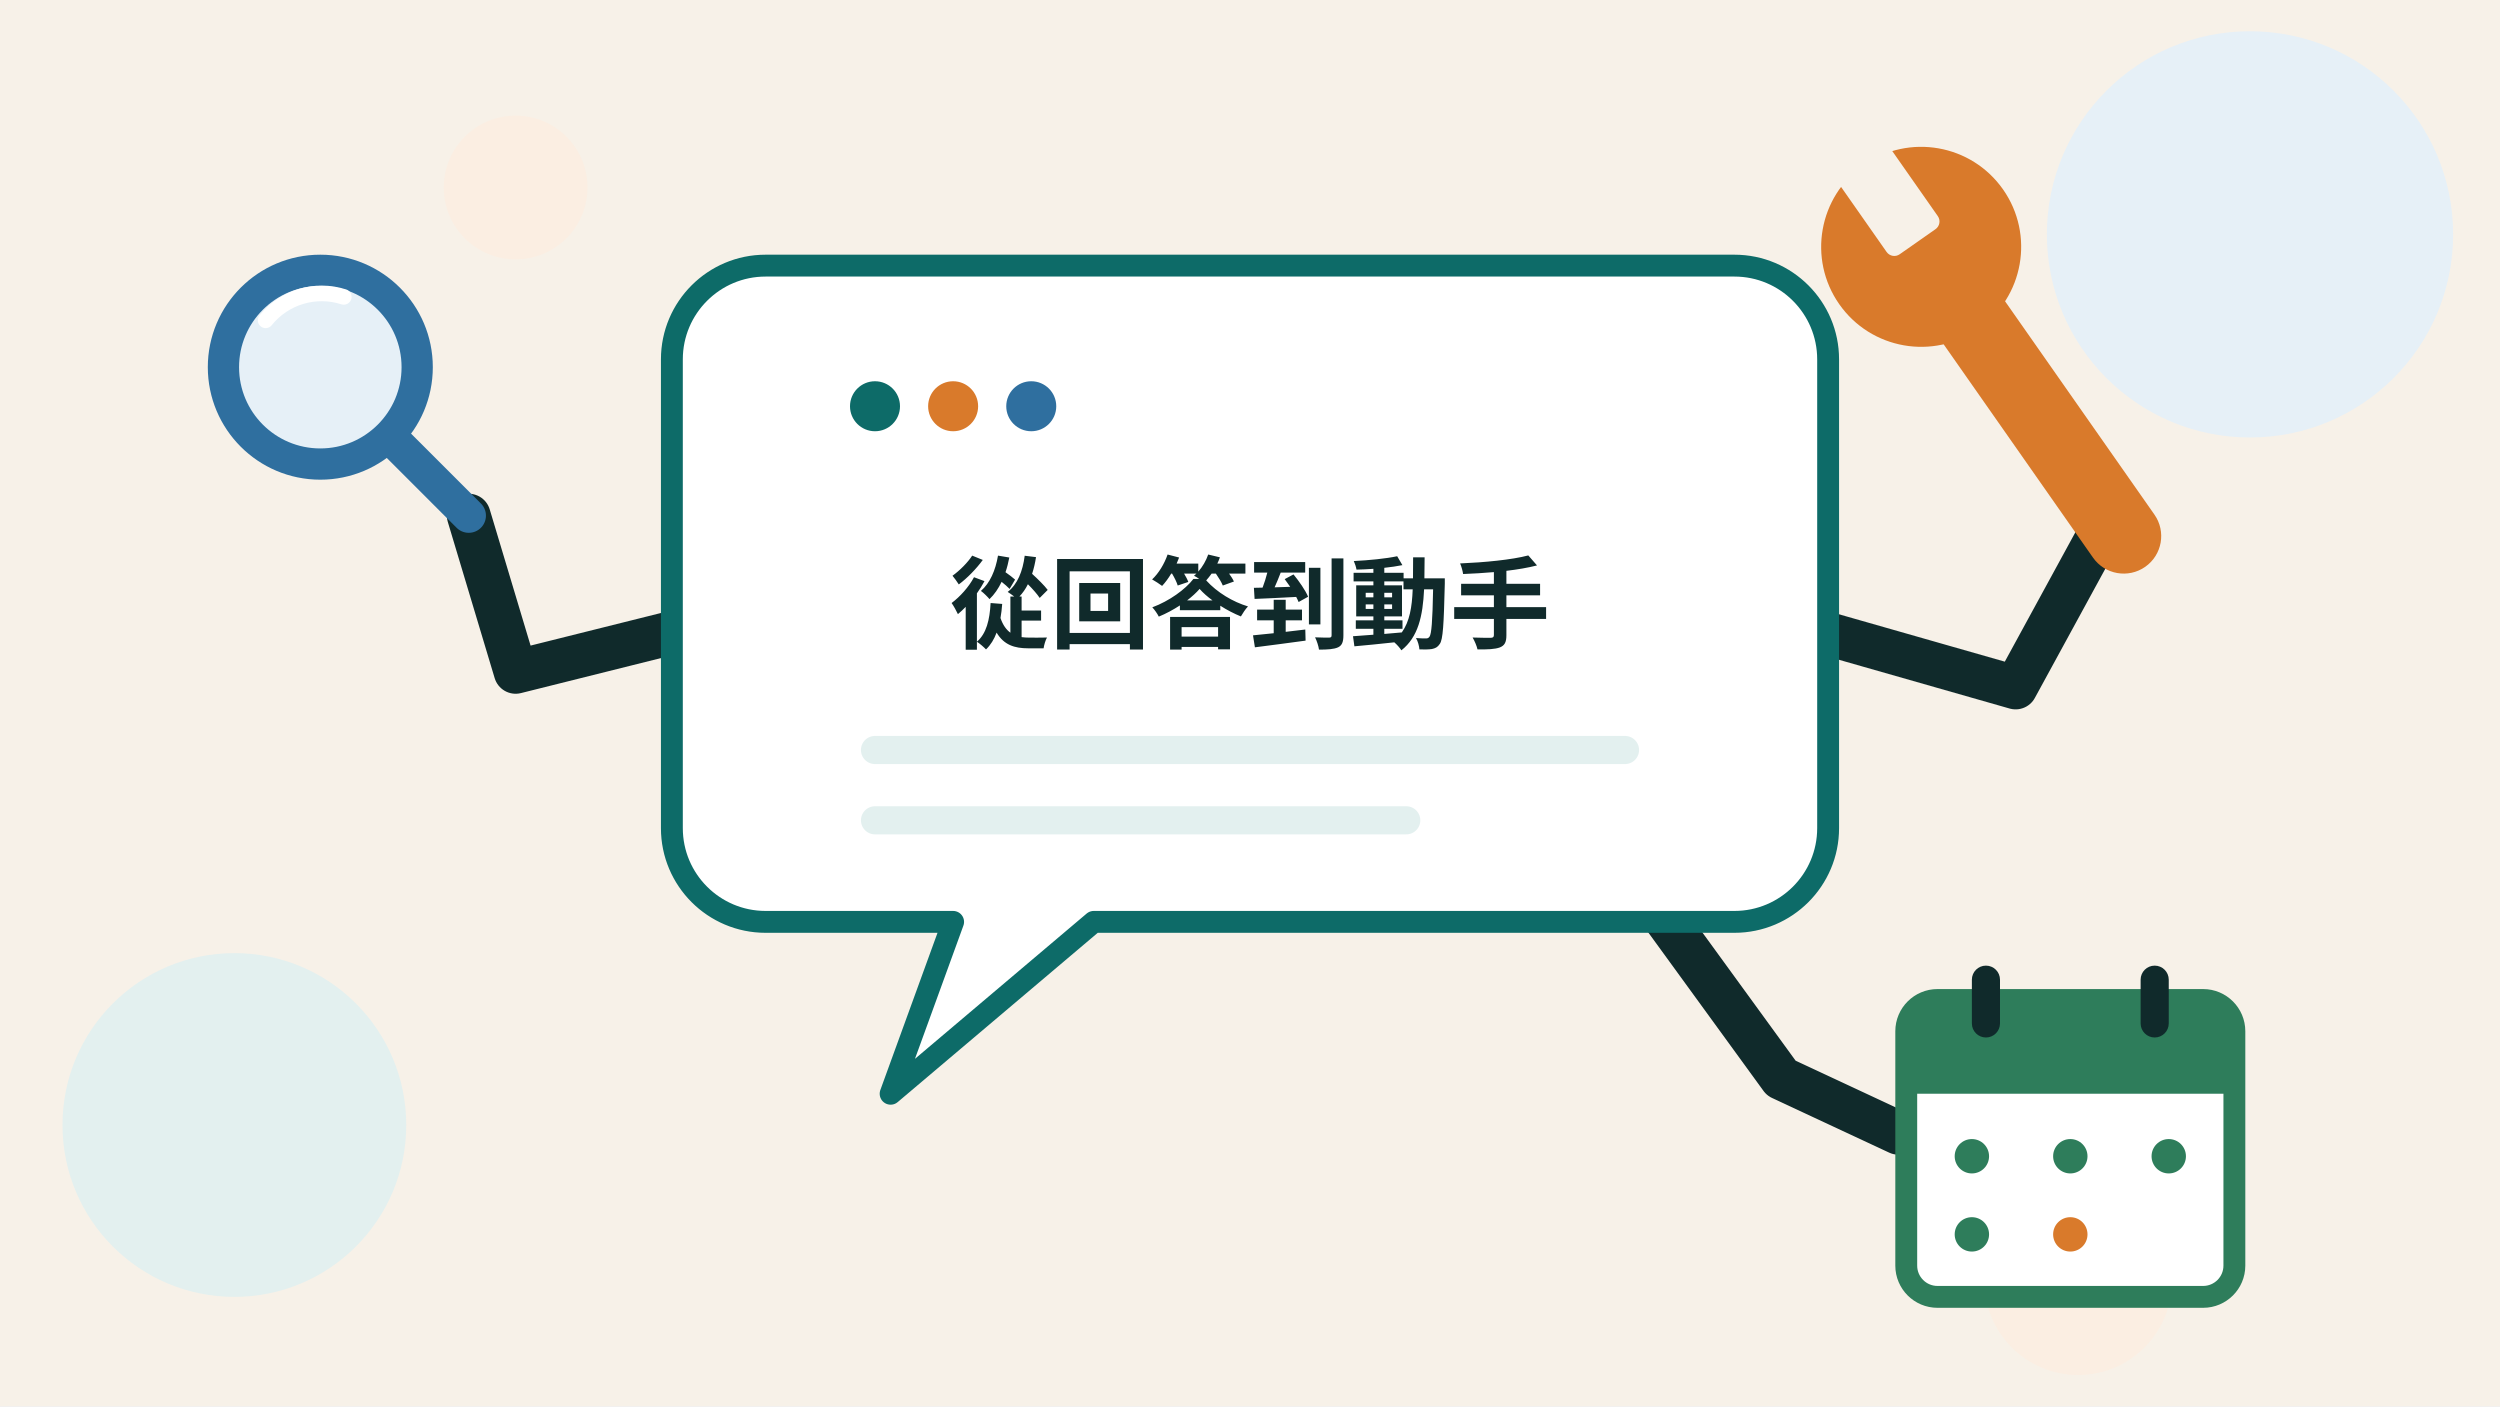
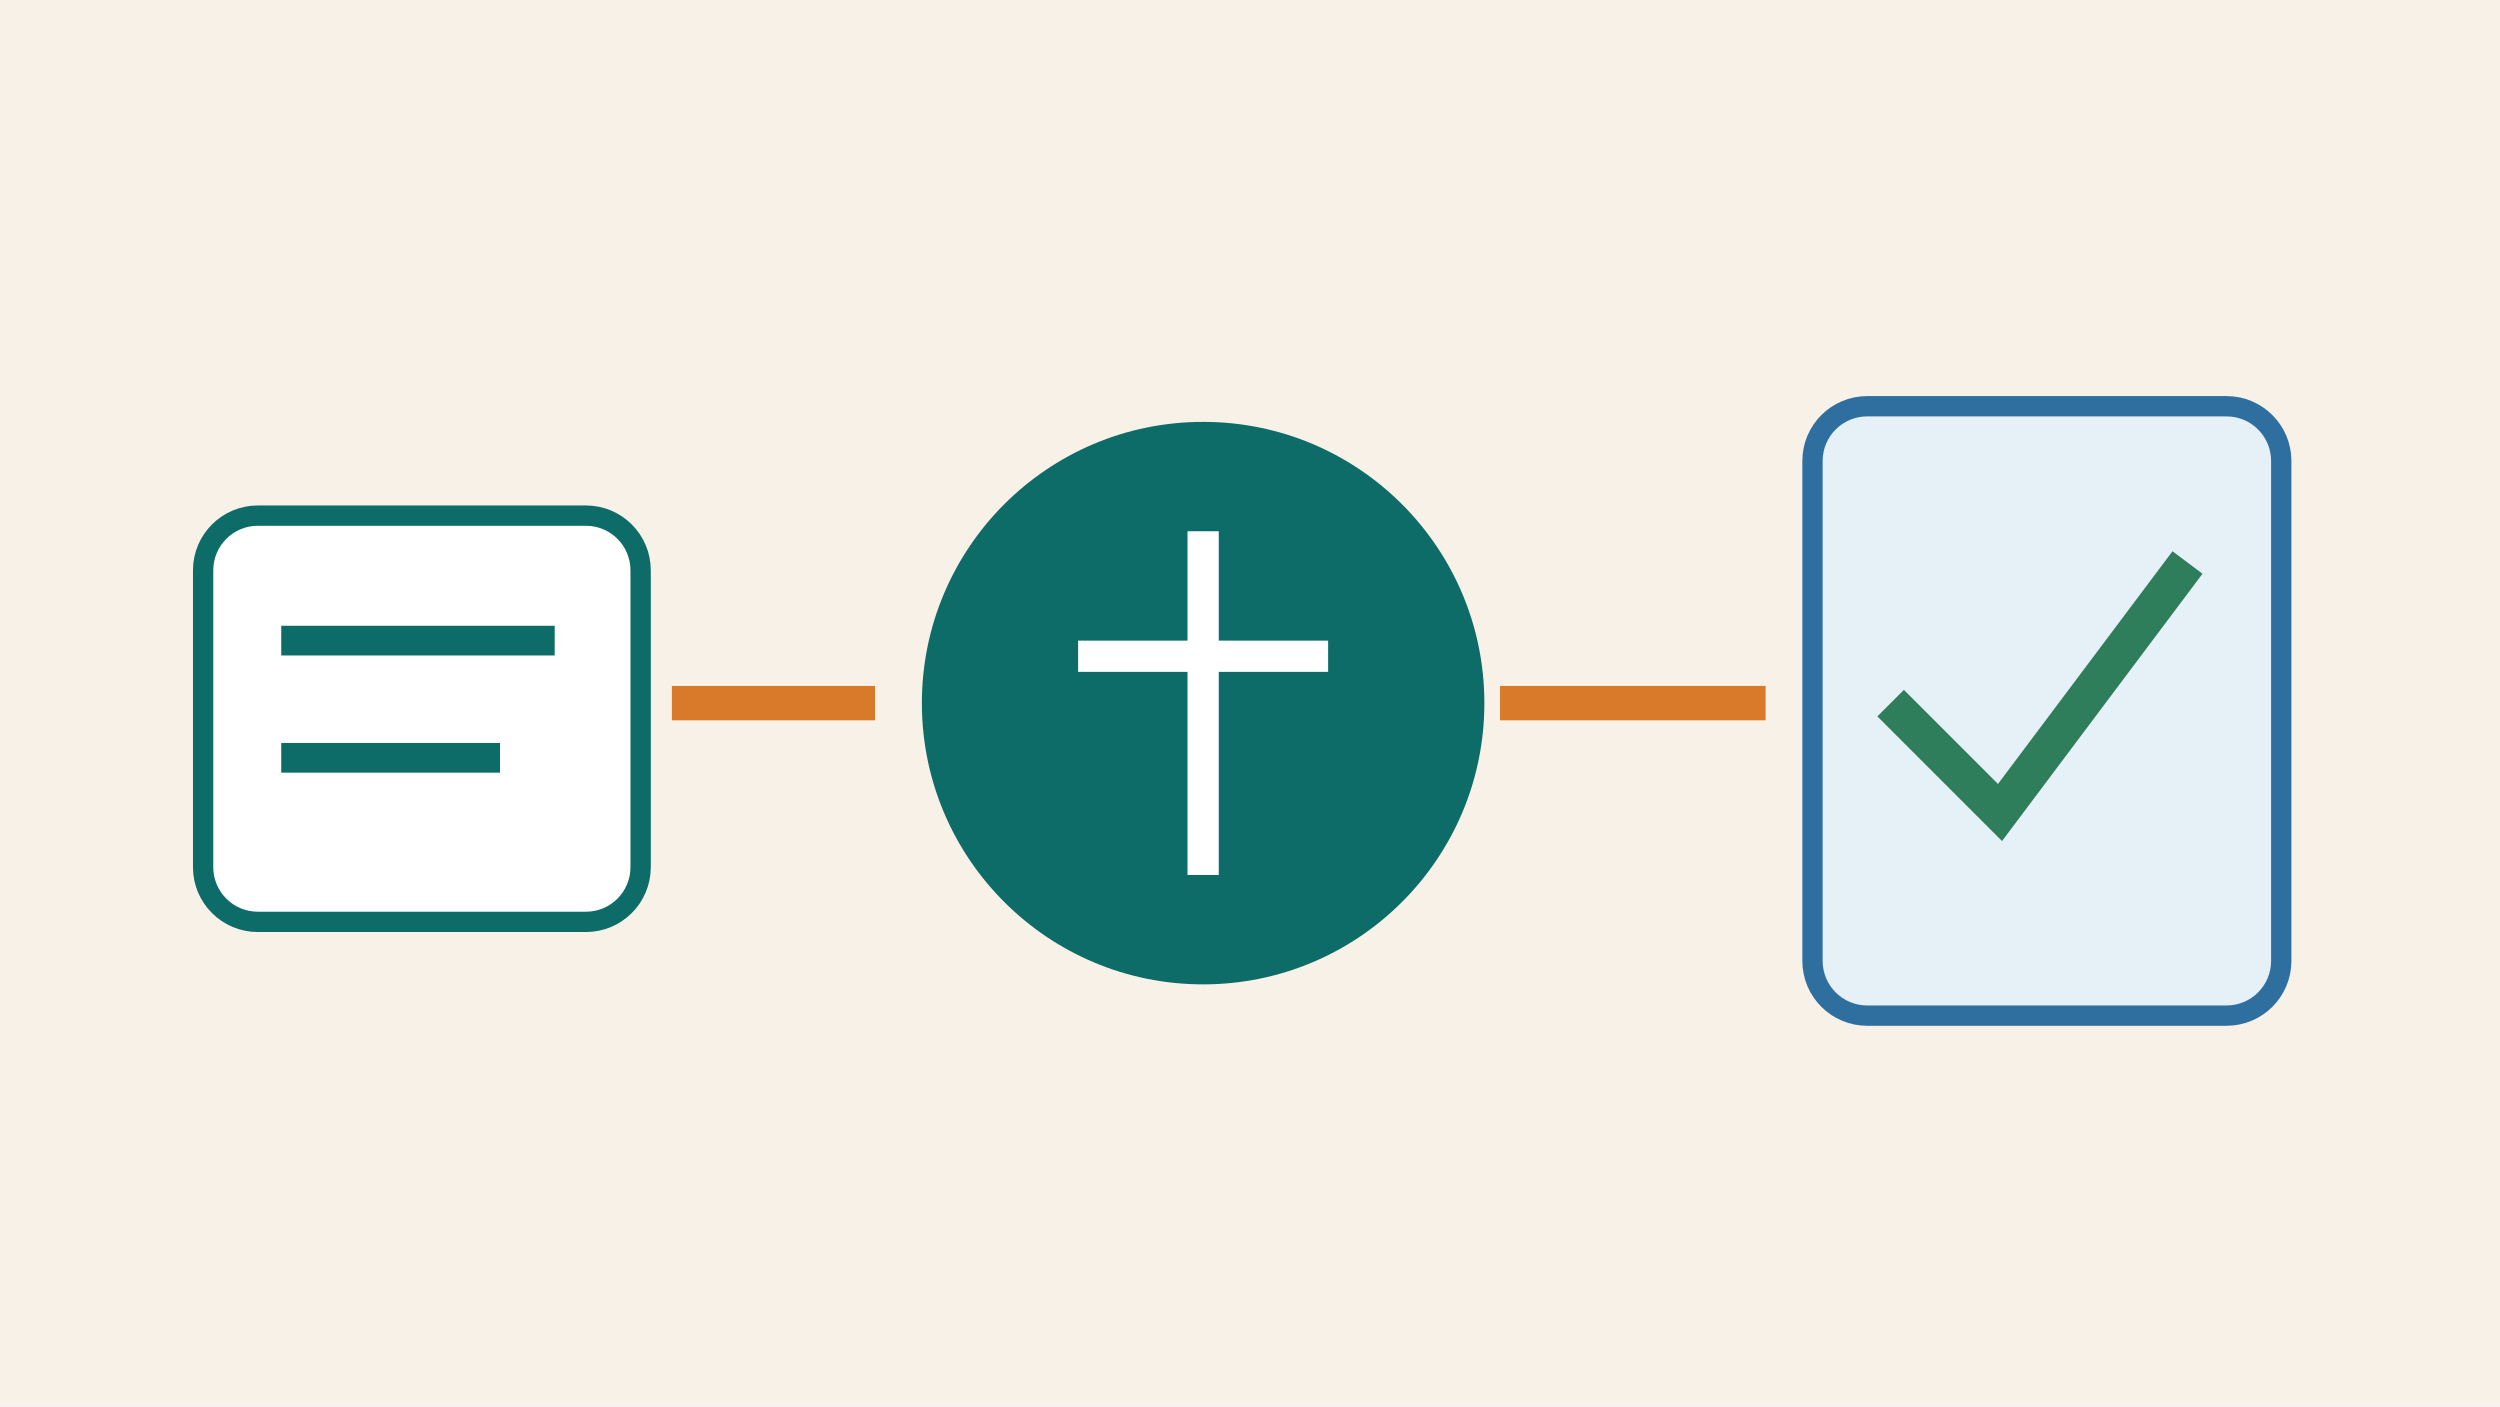
- <svg xmlns="http://www.w3.org/2000/svg" viewBox="0 0 1600 900" width="1600" height="900" role="img" aria-labelledby="title desc" font-family="'Noto Sans TC','Noto Sans JP','PingFang TC','Microsoft JhengHei','Hiragino Sans',system-ui,sans-serif">
+ <svg xmlns="http://www.w3.org/2000/svg" viewBox="0 0 1600 900" width="1600" height="900" role="img" aria-labelledby="title desc" font-family="'Noto Sans TC','Microsoft JhengHei',sans-serif">
  <rect width="1600" height="900" fill="#F7F1E8" />
-   <circle cx="150" cy="720" r="110" fill="#E3F0EF" />
-   <circle cx="1440" cy="150" r="130" fill="#E6F0F7" />
-   <circle cx="1330" cy="820" r="60" fill="#FBEEE2" />
-   <circle cx="330" cy="120" r="46" fill="#FBEEE2" />
-   <path d="M 450 400 L 330 430 L 300 330" fill="none" stroke="#102A2B" stroke-width="28" stroke-linecap="round" stroke-linejoin="round" />
-   <path d="M 1150 400 L 1290 440 L 1350 330" fill="none" stroke="#102A2B" stroke-width="28" stroke-linecap="round" stroke-linejoin="round" />
-   <path d="M 1060 580 L 1140 690 L 1215 725" fill="none" stroke="#102A2B" stroke-width="28" stroke-linecap="round" stroke-linejoin="round" />
-   <path d="M 300 330 L 245 275" stroke="#2F6F9F" stroke-width="22" stroke-linecap="round" />
-   <circle cx="205" cy="235" r="62" fill="#E6F0F7" stroke="#2F6F9F" stroke-width="20" />
-   <path d="M 170 205 A 46 46 0 0 1 220 190" fill="none" stroke="#FFFFFF" stroke-width="10" stroke-linecap="round" />
-   <g transform="translate(1350,330) rotate(-35)">
-     <rect x="-24" y="-190" width="48" height="230" rx="24" fill="#D97A2B" />
-     <circle cx="0" cy="-210" r="64" fill="#D97A2B" />
-     <rect x="-20" y="-300" width="40" height="86" rx="6" fill="#F7F1E8" />
-   </g>
-   <rect x="1220" y="640" width="210" height="190" rx="20" fill="#FFFFFF" stroke="#2E7D5B" stroke-width="14" />
-   <path d="M 1240 640 H 1410 A 20 20 0 0 1 1430 660 V 700 H 1220 V 660 A 20 20 0 0 1 1240 640 Z" fill="#2E7D5B" />
-   <rect x="1262" y="618" width="18" height="46" rx="9" fill="#102A2B" />
-   <rect x="1370" y="618" width="18" height="46" rx="9" fill="#102A2B" />
-   <circle cx="1262" cy="740" r="11" fill="#2E7D5B" />
-   <circle cx="1325" cy="740" r="11" fill="#2E7D5B" />
-   <circle cx="1388" cy="740" r="11" fill="#2E7D5B" />
-   <circle cx="1262" cy="790" r="11" fill="#2E7D5B" />
-   <circle cx="1325" cy="790" r="11" fill="#D97A2B" />
-   <path d="M 490 170 H 1110 A 60 60 0 0 1 1170 230 V 530 A 60 60 0 0 1 1110 590 H 700 L 570 700 L 610 590 H 490 A 60 60 0 0 1 430 530 V 230 A 60 60 0 0 1 490 170 Z" fill="#FFFFFF" stroke="#0D6B68" stroke-width="14" stroke-linejoin="round" />
-   <circle cx="560" cy="260" r="16" fill="#0D6B68" />
-   <circle cx="610" cy="260" r="16" fill="#D97A2B" />
-   <circle cx="660" cy="260" r="16" fill="#2F6F9F" />
-   <text x="800" y="410" font-size="64" font-weight="700" fill="#102A2B" text-anchor="middle">從回答到動手</text>
-   <path d="M 560 480 H 1040" stroke="#E3F0EF" stroke-width="18" stroke-linecap="round" />
-   <path d="M 560 525 H 900" stroke="#E3F0EF" stroke-width="18" stroke-linecap="round" />
+   <rect x="130" y="330" width="280" height="260" rx="35" fill="#FFFFFF" stroke="#0D6B68" stroke-width="13" />
+   <path d="M180 410 H355 M180 485 H320" stroke="#0D6B68" stroke-width="19" />
+   <circle cx="770" cy="450" r="180" fill="#0D6B68" />
+   <path d="M430 450 H560 M960 450 H1130" stroke="#D97A2B" stroke-width="22" />
+   <rect x="1160" y="260" width="300" height="390" rx="35" fill="#E6F0F7" stroke="#2F6F9F" stroke-width="13" />
+   <path d="M1210 450 L1280 520 L1400 360" fill="none" stroke="#2E7D5B" stroke-width="24" />
+   <path d="M690 420 H850 M770 340 V560" stroke="#FFFFFF" stroke-width="20" />
</svg>
